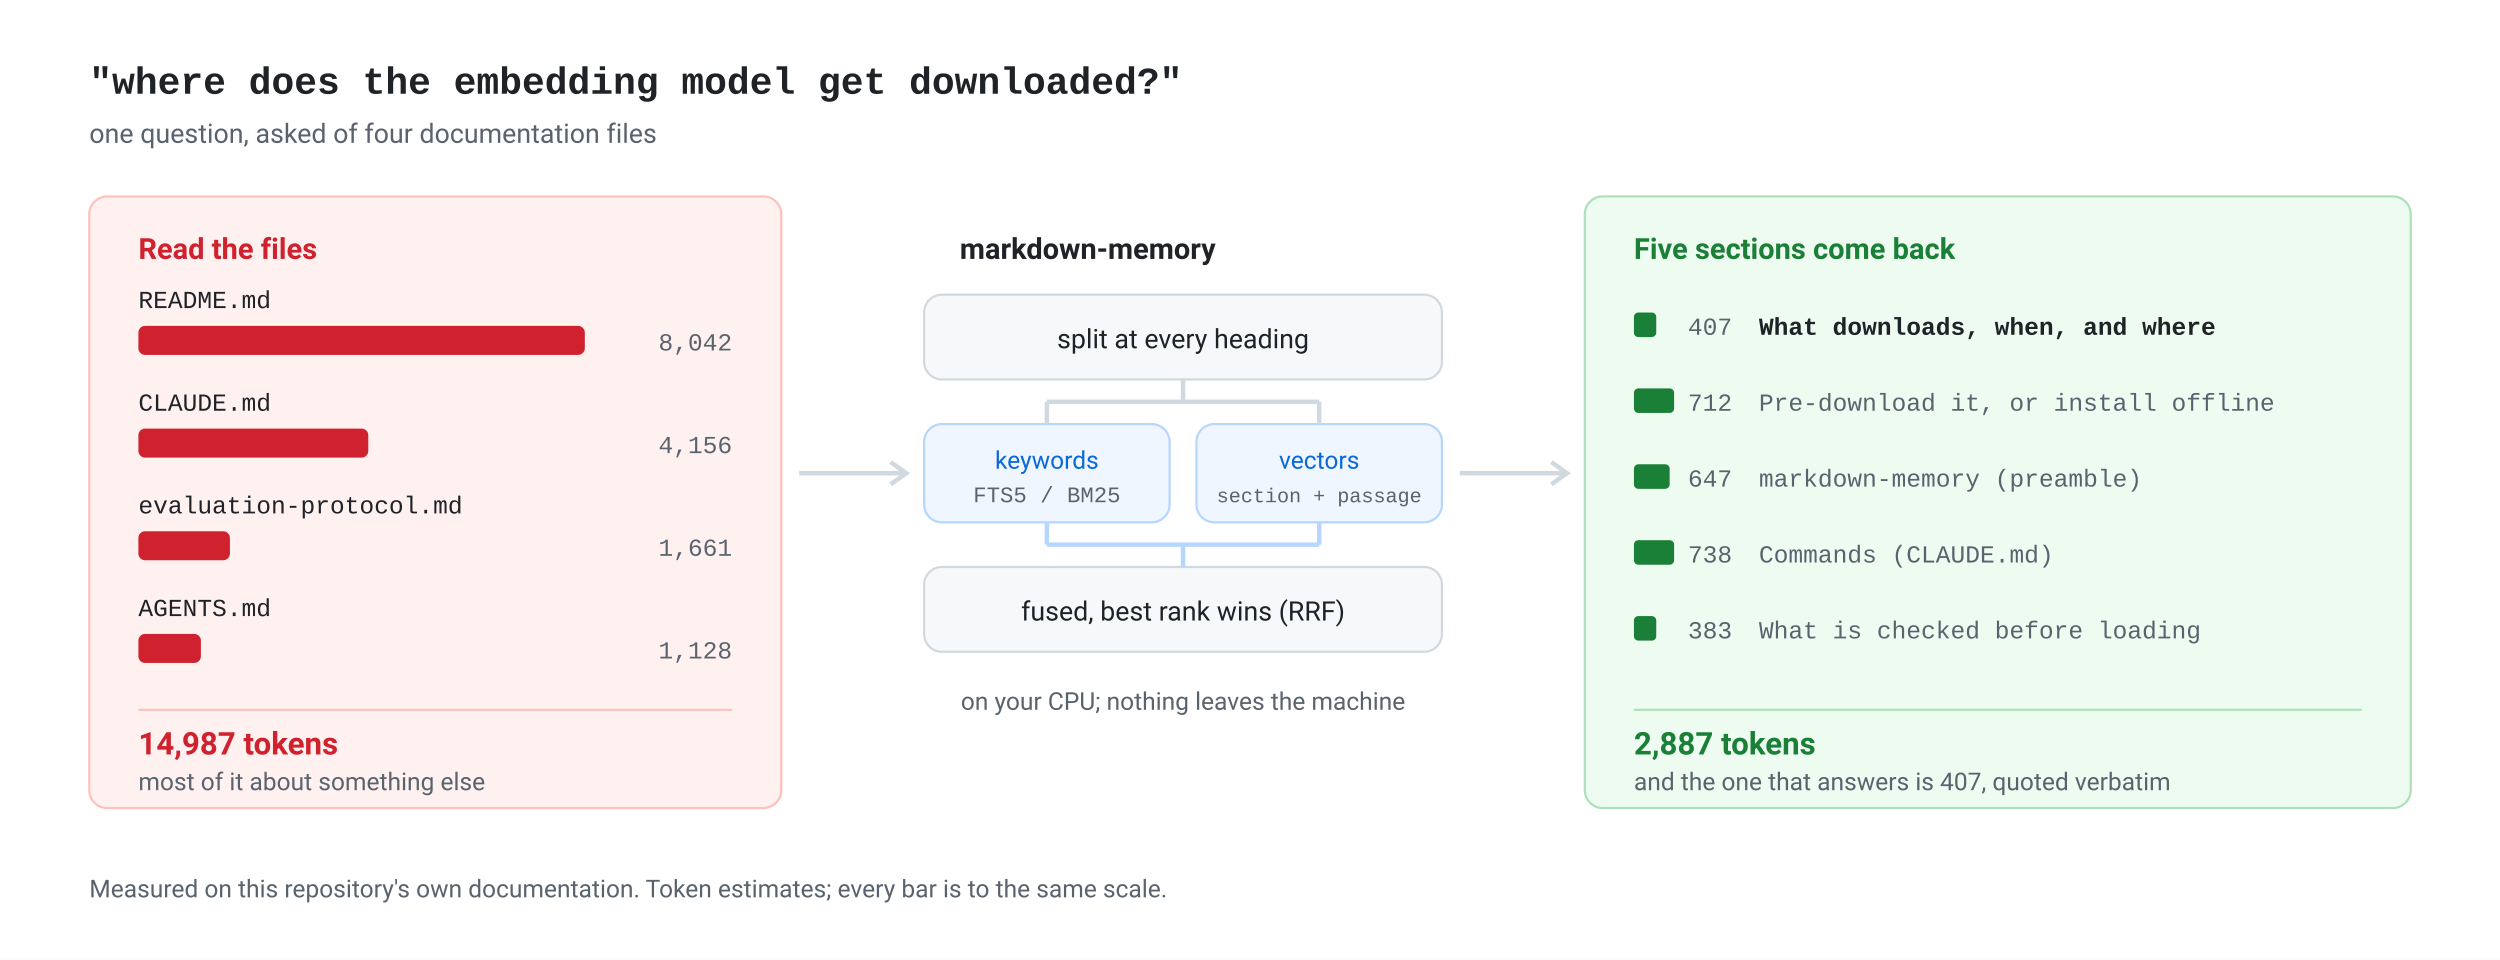
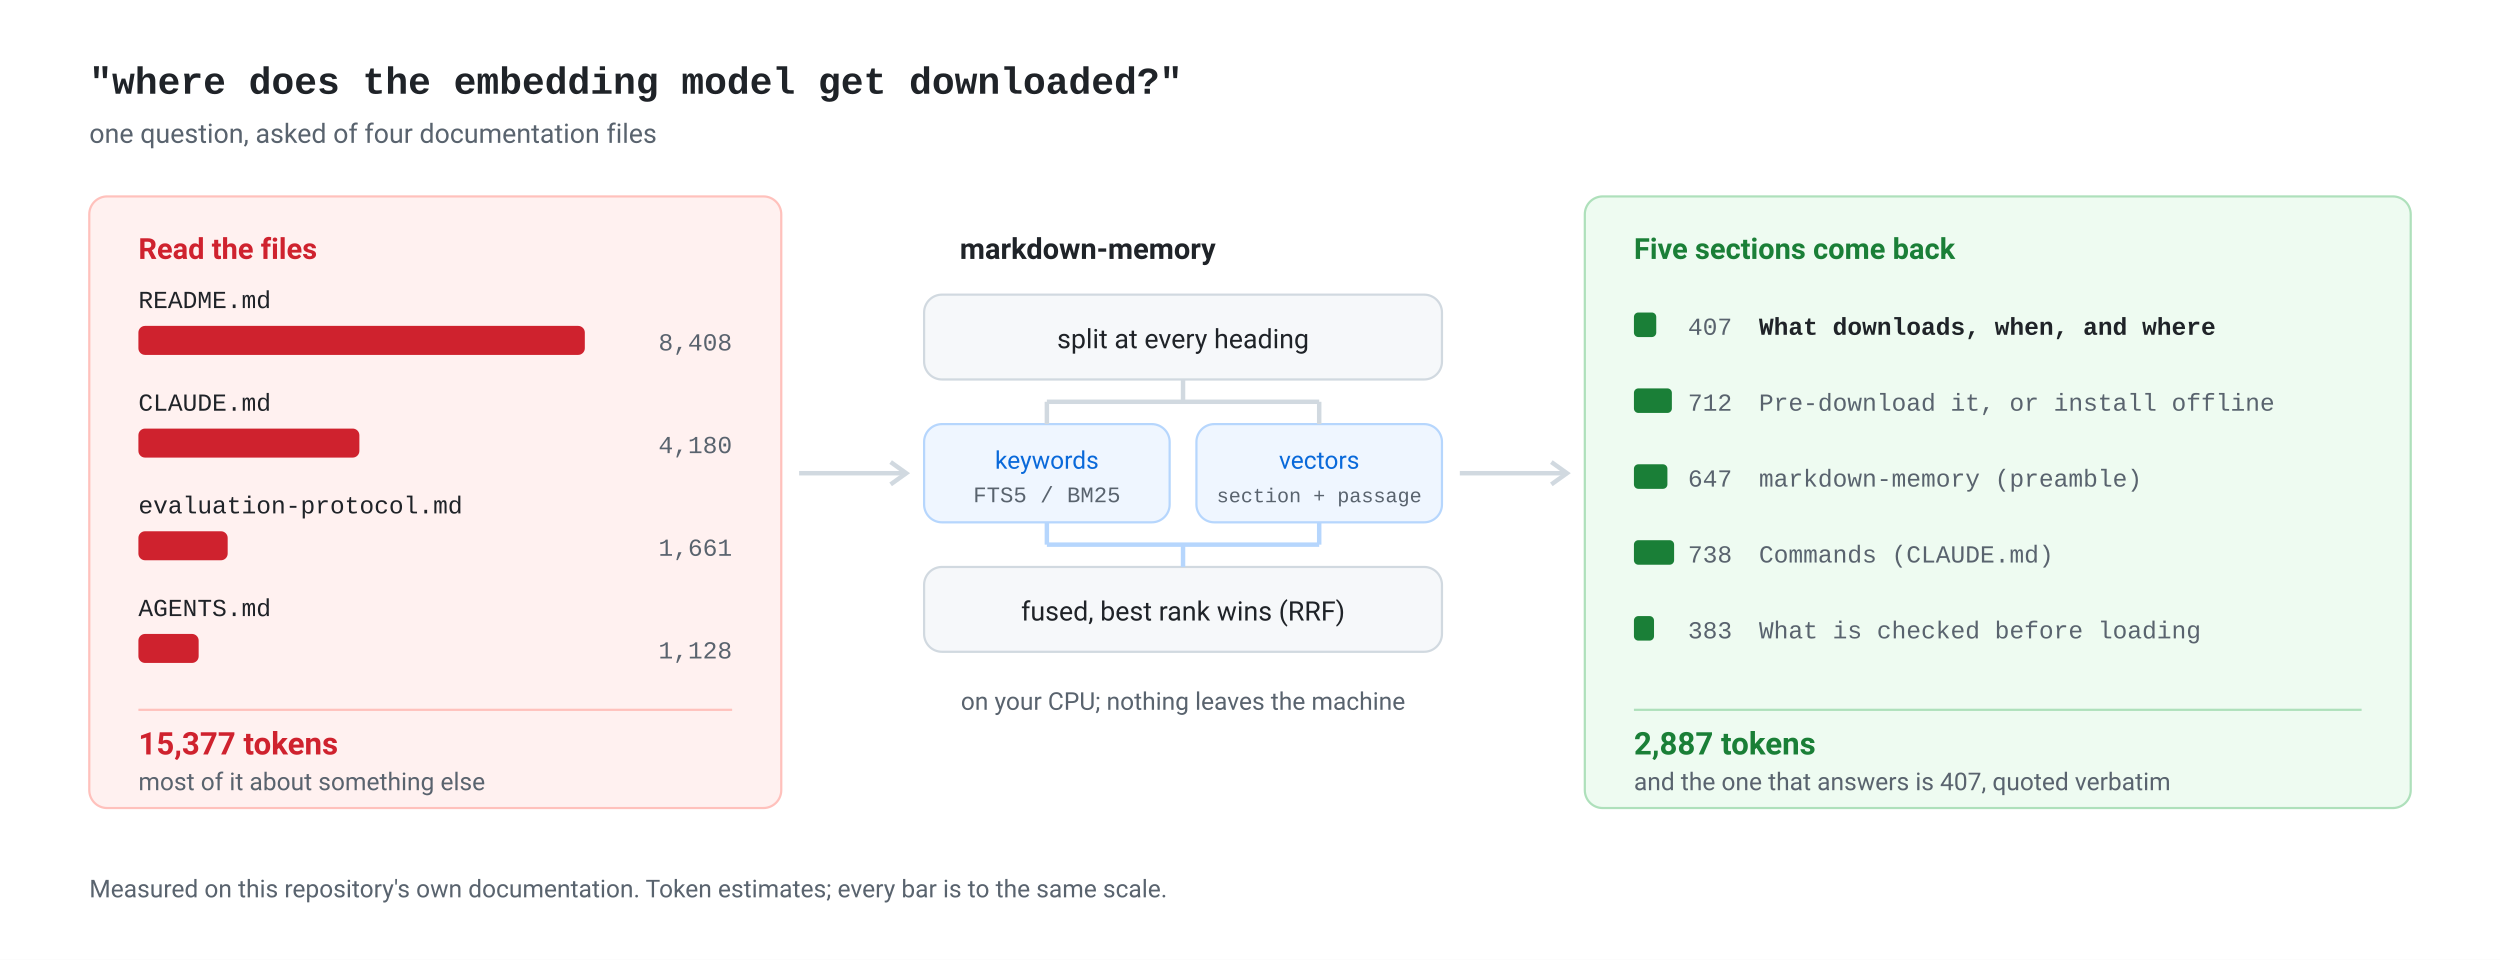
- <svg xmlns="http://www.w3.org/2000/svg" viewBox="0 0 1120 430" width="1120" height="430" role="img" aria-label="One question: reading four whole files costs 14,987 tokens; markdown-memory returns five sections totalling 2,887, and the one that answers is 407 tokens.">
+ <svg xmlns="http://www.w3.org/2000/svg" viewBox="0 0 1120 430" width="1120" height="430" role="img" aria-label="One question: reading four whole files costs 15,377 tokens; markdown-memory returns five sections totalling 2,887, and the one that answers is 407 tokens.">
  <rect width="1120" height="430" fill="#ffffff" />
  <text x="40" y="42" font-family="ui-monospace,SFMono-Regular,Menlo,Consolas,'Liberation Mono',monospace" font-size="17" font-weight="600" fill="#1f2328" text-anchor="start">"where does the embedding model get downloaded?"</text>
  <text x="40" y="64" font-family="ui-sans-serif,-apple-system,BlinkMacSystemFont,'Segoe UI',Roboto,'Helvetica Neue',Arial,sans-serif" font-size="12" font-weight="400" fill="#59636e" text-anchor="start">one question, asked of four documentation files</text>
  <rect x="40" y="88" width="310" height="274" rx="8" fill="#fff1f0" stroke="#ffc1bc" stroke-width="1" />
  <text x="62" y="116" font-family="ui-sans-serif,-apple-system,BlinkMacSystemFont,'Segoe UI',Roboto,'Helvetica Neue',Arial,sans-serif" font-size="13" font-weight="600" fill="#cf222e" text-anchor="start">Read the files</text>
  <text x="62" y="138" font-family="ui-monospace,SFMono-Regular,Menlo,Consolas,'Liberation Mono',monospace" font-size="11" font-weight="400" fill="#1f2328" text-anchor="start">README.md</text>
  <rect x="62" y="146" width="200" height="13" rx="3" fill="#cf222e" stroke="none" stroke-width="1" />
-   <text x="328" y="157" font-family="ui-monospace,SFMono-Regular,Menlo,Consolas,'Liberation Mono',monospace" font-size="11" font-weight="400" fill="#59636e" text-anchor="end">8,042</text>
+   <text x="328" y="157" font-family="ui-monospace,SFMono-Regular,Menlo,Consolas,'Liberation Mono',monospace" font-size="11" font-weight="400" fill="#59636e" text-anchor="end">8,408</text>
  <text x="62" y="184" font-family="ui-monospace,SFMono-Regular,Menlo,Consolas,'Liberation Mono',monospace" font-size="11" font-weight="400" fill="#1f2328" text-anchor="start">CLAUDE.md</text>
-   <rect x="62" y="192" width="103" height="13" rx="3" fill="#cf222e" stroke="none" stroke-width="1" />
-   <text x="328" y="203" font-family="ui-monospace,SFMono-Regular,Menlo,Consolas,'Liberation Mono',monospace" font-size="11" font-weight="400" fill="#59636e" text-anchor="end">4,156</text>
+   <rect x="62" y="192" width="99" height="13" rx="3" fill="#cf222e" stroke="none" stroke-width="1" />
+   <text x="328" y="203" font-family="ui-monospace,SFMono-Regular,Menlo,Consolas,'Liberation Mono',monospace" font-size="11" font-weight="400" fill="#59636e" text-anchor="end">4,180</text>
  <text x="62" y="230" font-family="ui-monospace,SFMono-Regular,Menlo,Consolas,'Liberation Mono',monospace" font-size="11" font-weight="400" fill="#1f2328" text-anchor="start">evaluation-protocol.md</text>
-   <rect x="62" y="238" width="41" height="13" rx="3" fill="#cf222e" stroke="none" stroke-width="1" />
+   <rect x="62" y="238" width="40" height="13" rx="3" fill="#cf222e" stroke="none" stroke-width="1" />
  <text x="328" y="249" font-family="ui-monospace,SFMono-Regular,Menlo,Consolas,'Liberation Mono',monospace" font-size="11" font-weight="400" fill="#59636e" text-anchor="end">1,661</text>
  <text x="62" y="276" font-family="ui-monospace,SFMono-Regular,Menlo,Consolas,'Liberation Mono',monospace" font-size="11" font-weight="400" fill="#1f2328" text-anchor="start">AGENTS.md</text>
-   <rect x="62" y="284" width="28" height="13" rx="3" fill="#cf222e" stroke="none" stroke-width="1" />
+   <rect x="62" y="284" width="27" height="13" rx="3" fill="#cf222e" stroke="none" stroke-width="1" />
  <text x="328" y="295" font-family="ui-monospace,SFMono-Regular,Menlo,Consolas,'Liberation Mono',monospace" font-size="11" font-weight="400" fill="#59636e" text-anchor="end">1,128</text>
  <path d="M62 318 L328 318" stroke="#ffc1bc" stroke-width="1" />
-   <text x="62" y="338" font-family="ui-sans-serif,-apple-system,BlinkMacSystemFont,'Segoe UI',Roboto,'Helvetica Neue',Arial,sans-serif" font-size="14" font-weight="600" fill="#cf222e" text-anchor="start">14,987 tokens</text>
+   <text x="62" y="338" font-family="ui-sans-serif,-apple-system,BlinkMacSystemFont,'Segoe UI',Roboto,'Helvetica Neue',Arial,sans-serif" font-size="14" font-weight="600" fill="#cf222e" text-anchor="start">15,377 tokens</text>
  <text x="62" y="354" font-family="ui-sans-serif,-apple-system,BlinkMacSystemFont,'Segoe UI',Roboto,'Helvetica Neue',Arial,sans-serif" font-size="11" font-weight="400" fill="#59636e" text-anchor="start">most of it about something else</text>
  <text x="430" y="116" font-family="ui-sans-serif,-apple-system,BlinkMacSystemFont,'Segoe UI',Roboto,'Helvetica Neue',Arial,sans-serif" font-size="13" font-weight="600" fill="#1f2328" text-anchor="start">markdown-memory</text>
  <rect x="414" y="132" width="232" height="38" rx="8" fill="#f6f8fa" stroke="#d1d9e0" stroke-width="1" />
  <text x="530" y="156" font-family="ui-sans-serif,-apple-system,BlinkMacSystemFont,'Segoe UI',Roboto,'Helvetica Neue',Arial,sans-serif" font-size="12" font-weight="400" fill="#1f2328" text-anchor="middle">split at every heading</text>
  <rect x="414" y="190" width="110" height="44" rx="8" fill="#eff6ff" stroke="#b6d6fd" stroke-width="1" />
  <text x="469" y="210" font-family="ui-sans-serif,-apple-system,BlinkMacSystemFont,'Segoe UI',Roboto,'Helvetica Neue',Arial,sans-serif" font-size="11" font-weight="400" fill="#0969da" text-anchor="middle">keywords</text>
  <text x="469" y="225" font-family="ui-monospace,SFMono-Regular,Menlo,Consolas,'Liberation Mono',monospace" font-size="10" font-weight="400" fill="#59636e" text-anchor="middle">FTS5 / BM25</text>
  <rect x="536" y="190" width="110" height="44" rx="8" fill="#eff6ff" stroke="#b6d6fd" stroke-width="1" />
  <text x="591" y="210" font-family="ui-sans-serif,-apple-system,BlinkMacSystemFont,'Segoe UI',Roboto,'Helvetica Neue',Arial,sans-serif" font-size="11" font-weight="400" fill="#0969da" text-anchor="middle">vectors</text>
  <text x="591" y="225" font-family="ui-monospace,SFMono-Regular,Menlo,Consolas,'Liberation Mono',monospace" font-size="9" font-weight="400" fill="#59636e" text-anchor="middle">section + passage</text>
  <rect x="414" y="254" width="232" height="38" rx="8" fill="#f6f8fa" stroke="#d1d9e0" stroke-width="1" />
  <text x="530" y="278" font-family="ui-sans-serif,-apple-system,BlinkMacSystemFont,'Segoe UI',Roboto,'Helvetica Neue',Arial,sans-serif" font-size="12" font-weight="400" fill="#1f2328" text-anchor="middle">fused, best rank wins (RRF)</text>
  <path d="M530 170 L530 180 M469 180 L591 180 M469 180 L469 190 M591 180 L591 190" stroke="#d1d9e0" stroke-width="2" fill="none" />
  <path d="M469 234 L469 244 M591 234 L591 244 M469 244 L591 244 M530 244 L530 254" stroke="#b6d6fd" stroke-width="2" fill="none" />
  <text x="530" y="318" font-family="ui-sans-serif,-apple-system,BlinkMacSystemFont,'Segoe UI',Roboto,'Helvetica Neue',Arial,sans-serif" font-size="11" font-weight="400" fill="#59636e" text-anchor="middle">on your CPU; nothing leaves the machine</text>
  <path d="M358 212 L406 212" stroke="#d1d9e0" stroke-width="2" fill="none" />
  <path d="M399 207 L406 212 L399 217" fill="none" stroke="#d1d9e0" stroke-width="2" />
  <path d="M654 212 L702 212" stroke="#d1d9e0" stroke-width="2" fill="none" />
  <path d="M695 207 L702 212 L695 217" fill="none" stroke="#d1d9e0" stroke-width="2" />
  <rect x="710" y="88" width="370" height="274" rx="8" fill="#eefbf1" stroke="#aee0bb" stroke-width="1" />
  <text x="732" y="116" font-family="ui-sans-serif,-apple-system,BlinkMacSystemFont,'Segoe UI',Roboto,'Helvetica Neue',Arial,sans-serif" font-size="13" font-weight="600" fill="#1a7f37" text-anchor="start">Five sections come back</text>
  <rect x="732" y="140" width="10" height="11" rx="2" fill="#1a7f37" stroke="none" stroke-width="1" />
  <text x="776" y="150" font-family="ui-monospace,SFMono-Regular,Menlo,Consolas,'Liberation Mono',monospace" font-size="11" font-weight="400" fill="#59636e" text-anchor="end">407</text>
  <text x="788" y="150" font-family="ui-monospace,SFMono-Regular,Menlo,Consolas,'Liberation Mono',monospace" font-size="11" font-weight="600" fill="#1f2328" text-anchor="start">What downloads, when, and where</text>
-   <rect x="732" y="174" width="18" height="11" rx="2" fill="#1a7f37" stroke="none" stroke-width="1" />
+   <rect x="732" y="174" width="17" height="11" rx="2" fill="#1a7f37" stroke="none" stroke-width="1" />
  <text x="776" y="184" font-family="ui-monospace,SFMono-Regular,Menlo,Consolas,'Liberation Mono',monospace" font-size="11" font-weight="400" fill="#59636e" text-anchor="end">712</text>
  <text x="788" y="184" font-family="ui-monospace,SFMono-Regular,Menlo,Consolas,'Liberation Mono',monospace" font-size="11" font-weight="400" fill="#59636e" text-anchor="start">Pre-download it, or install offline</text>
-   <rect x="732" y="208" width="16" height="11" rx="2" fill="#1a7f37" stroke="none" stroke-width="1" />
+   <rect x="732" y="208" width="15" height="11" rx="2" fill="#1a7f37" stroke="none" stroke-width="1" />
  <text x="776" y="218" font-family="ui-monospace,SFMono-Regular,Menlo,Consolas,'Liberation Mono',monospace" font-size="11" font-weight="400" fill="#59636e" text-anchor="end">647</text>
  <text x="788" y="218" font-family="ui-monospace,SFMono-Regular,Menlo,Consolas,'Liberation Mono',monospace" font-size="11" font-weight="400" fill="#59636e" text-anchor="start">markdown-memory  (preamble)</text>
  <rect x="732" y="242" width="18" height="11" rx="2" fill="#1a7f37" stroke="none" stroke-width="1" />
  <text x="776" y="252" font-family="ui-monospace,SFMono-Regular,Menlo,Consolas,'Liberation Mono',monospace" font-size="11" font-weight="400" fill="#59636e" text-anchor="end">738</text>
  <text x="788" y="252" font-family="ui-monospace,SFMono-Regular,Menlo,Consolas,'Liberation Mono',monospace" font-size="11" font-weight="400" fill="#59636e" text-anchor="start">Commands  (CLAUDE.md)</text>
-   <rect x="732" y="276" width="10" height="11" rx="2" fill="#1a7f37" stroke="none" stroke-width="1" />
+   <rect x="732" y="276" width="9" height="11" rx="2" fill="#1a7f37" stroke="none" stroke-width="1" />
  <text x="776" y="286" font-family="ui-monospace,SFMono-Regular,Menlo,Consolas,'Liberation Mono',monospace" font-size="11" font-weight="400" fill="#59636e" text-anchor="end">383</text>
  <text x="788" y="286" font-family="ui-monospace,SFMono-Regular,Menlo,Consolas,'Liberation Mono',monospace" font-size="11" font-weight="400" fill="#59636e" text-anchor="start">What is checked before loading</text>
  <path d="M732 318 L1058 318" stroke="#aee0bb" stroke-width="1" />
  <text x="732" y="338" font-family="ui-sans-serif,-apple-system,BlinkMacSystemFont,'Segoe UI',Roboto,'Helvetica Neue',Arial,sans-serif" font-size="14" font-weight="600" fill="#1a7f37" text-anchor="start">2,887 tokens</text>
  <text x="732" y="354" font-family="ui-sans-serif,-apple-system,BlinkMacSystemFont,'Segoe UI',Roboto,'Helvetica Neue',Arial,sans-serif" font-size="11" font-weight="400" fill="#59636e" text-anchor="start">and the one that answers is 407, quoted verbatim</text>
  <text x="40" y="402" font-family="ui-sans-serif,-apple-system,BlinkMacSystemFont,'Segoe UI',Roboto,'Helvetica Neue',Arial,sans-serif" font-size="11" font-weight="400" fill="#59636e" text-anchor="start">Measured on this repository's own documentation. Token estimates; every bar is to the same scale.</text>
</svg>
